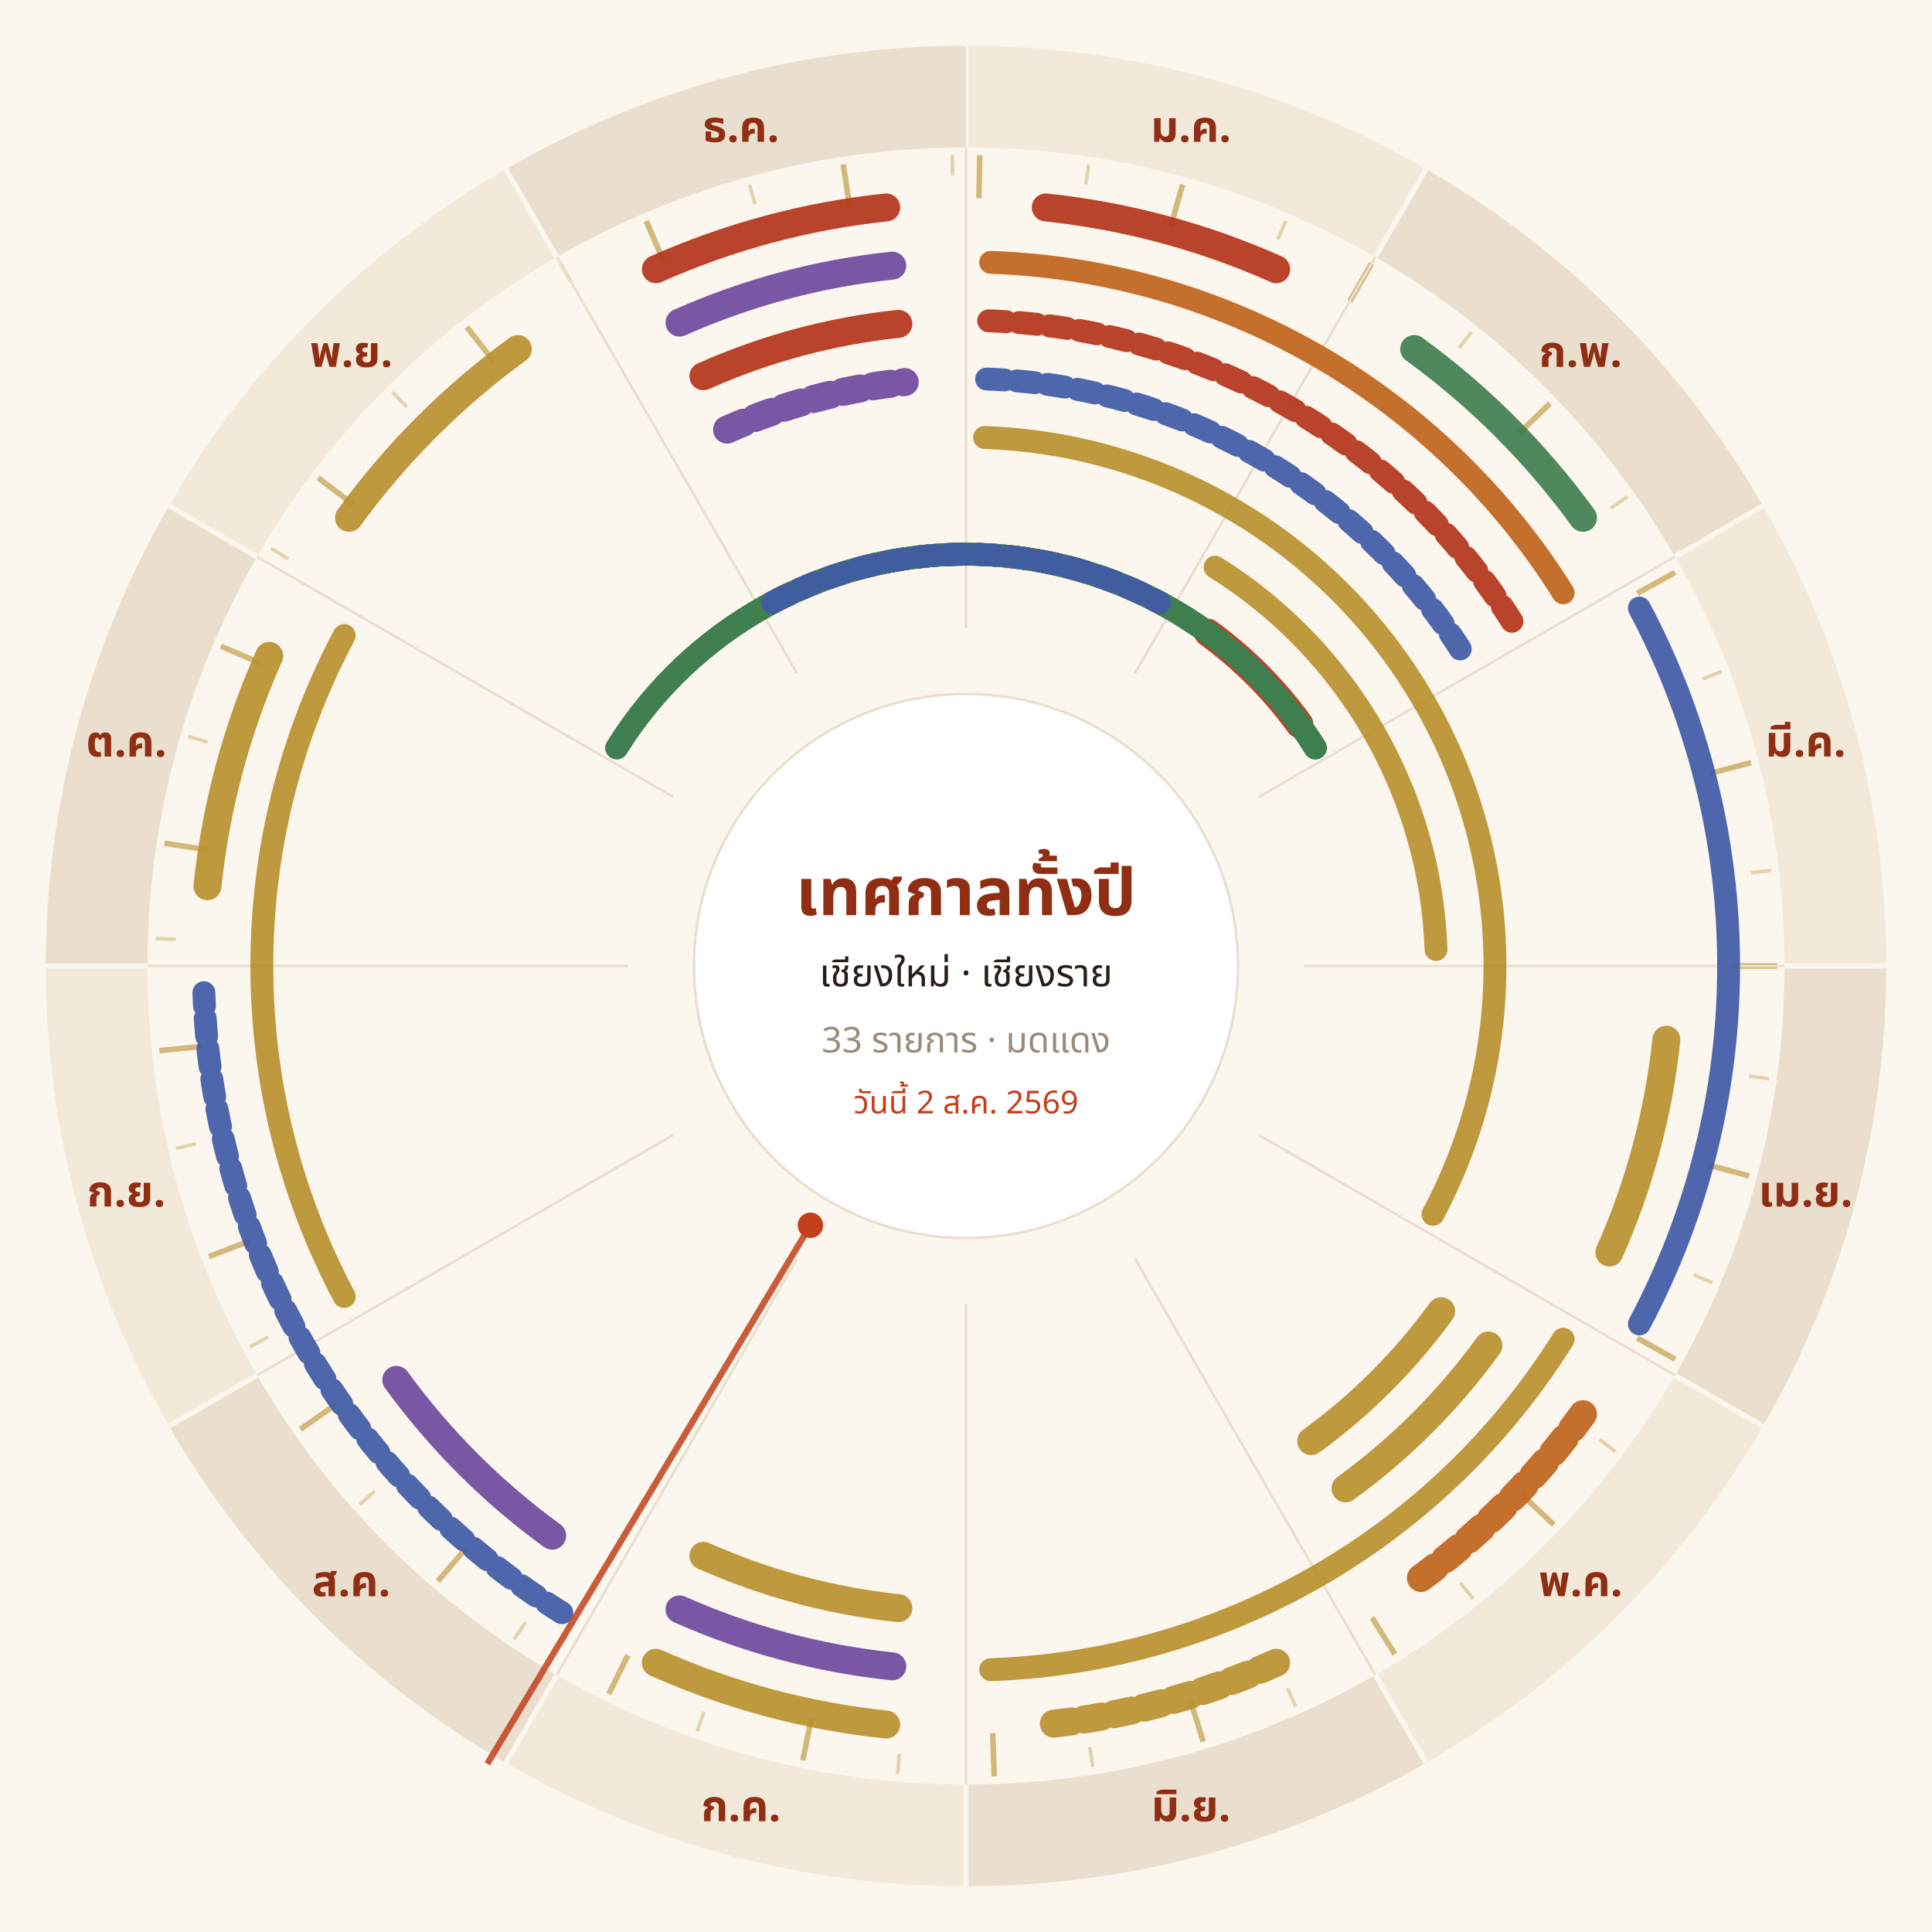
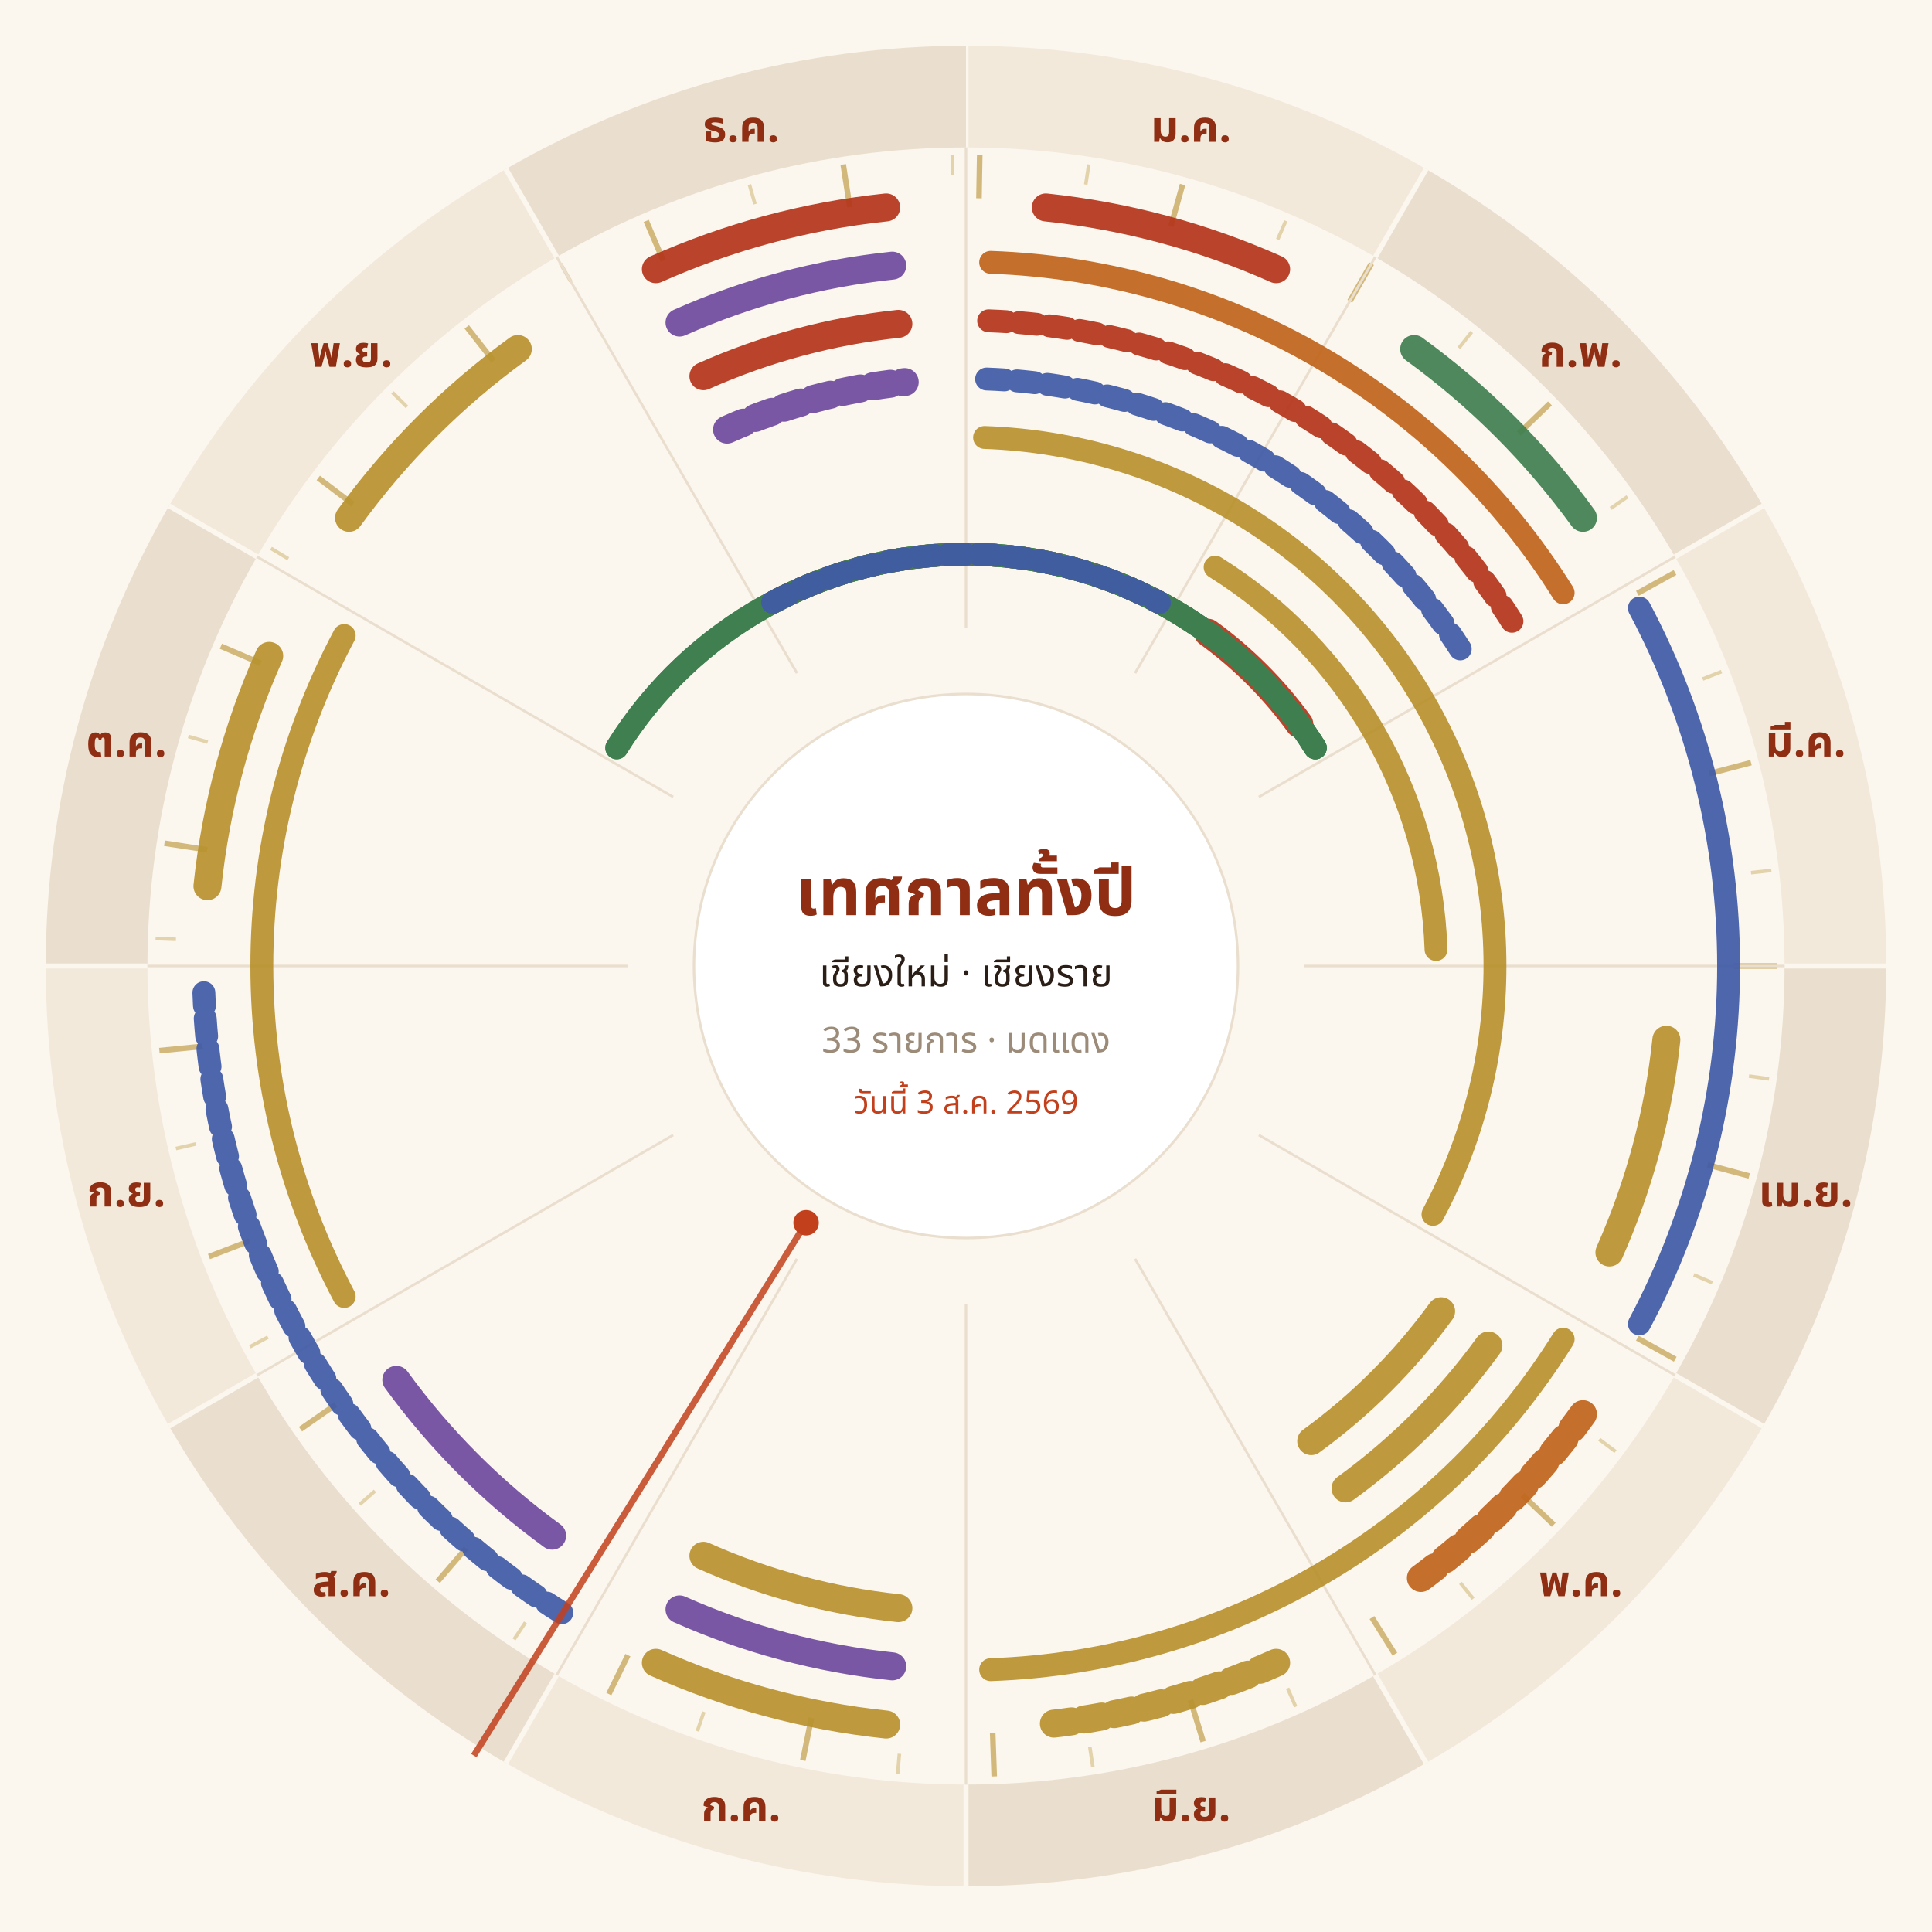
<svg xmlns="http://www.w3.org/2000/svg" xmlns:xlink="http://www.w3.org/1999/xlink" viewBox="0 0 760 760" width="760" height="760" role="img" aria-labelledby="wheeltitle wheeldesc" class="yearwheel">
  <rect width="760" height="760" fill="#FBF6EE" />
  <path d="M380.0,18.0 A362,362 0 0 1 561.0,66.5 L541.0,101.1 A322,322 0 0 0 380.0,58.0 Z" fill="#F2E9DA" />
  <text x="468.5" y="49.7" text-anchor="middle" dominant-baseline="middle" font-family="Sarabun,Noto Sans Thai,sans-serif" font-size="17" fill="#8F2E13" font-weight="700">ม.ค.</text>
  <line x1="380.0" y1="58.0" x2="380.0" y2="18.0" stroke="#FBF6EE" stroke-width="2" />
  <path d="M561.0,66.5 A362,362 0 0 1 693.5,199.0 L658.9,219.0 A322,322 0 0 0 541.0,101.1 Z" fill="#EADFCE" />
  <text x="621.8" y="138.2" text-anchor="middle" dominant-baseline="middle" font-family="Sarabun,Noto Sans Thai,sans-serif" font-size="17" fill="#8F2E13" font-weight="700">ก.พ.</text>
  <line x1="541.0" y1="101.1" x2="561.0" y2="66.5" stroke="#FBF6EE" stroke-width="2" />
  <path d="M693.5,199.0 A362,362 0 0 1 742.0,380.0 L702.0,380.0 A322,322 0 0 0 658.9,219.0 Z" fill="#F2E9DA" />
  <text x="710.3" y="291.5" text-anchor="middle" dominant-baseline="middle" font-family="Sarabun,Noto Sans Thai,sans-serif" font-size="17" fill="#8F2E13" font-weight="700">มี.ค.</text>
  <line x1="658.9" y1="219.0" x2="693.5" y2="199.0" stroke="#FBF6EE" stroke-width="2" />
  <path d="M742.0,380.0 A362,362 0 0 1 693.5,561.0 L658.9,541.0 A322,322 0 0 0 702.0,380.0 Z" fill="#EADFCE" />
  <text x="710.3" y="468.5" text-anchor="middle" dominant-baseline="middle" font-family="Sarabun,Noto Sans Thai,sans-serif" font-size="17" fill="#8F2E13" font-weight="700">เม.ย.</text>
  <line x1="702.0" y1="380.0" x2="742.0" y2="380.0" stroke="#FBF6EE" stroke-width="2" />
  <path d="M693.5,561.0 A362,362 0 0 1 561.0,693.5 L541.0,658.9 A322,322 0 0 0 658.9,541.0 Z" fill="#F2E9DA" />
  <text x="621.8" y="621.8" text-anchor="middle" dominant-baseline="middle" font-family="Sarabun,Noto Sans Thai,sans-serif" font-size="17" fill="#8F2E13" font-weight="700">พ.ค.</text>
  <line x1="658.9" y1="541.0" x2="693.5" y2="561.0" stroke="#FBF6EE" stroke-width="2" />
  <path d="M561.0,693.5 A362,362 0 0 1 380.0,742.0 L380.0,702.0 A322,322 0 0 0 541.0,658.9 Z" fill="#EADFCE" />
  <text x="468.5" y="710.3" text-anchor="middle" dominant-baseline="middle" font-family="Sarabun,Noto Sans Thai,sans-serif" font-size="17" fill="#8F2E13" font-weight="700">มิ.ย.</text>
  <line x1="541.0" y1="658.9" x2="561.0" y2="693.5" stroke="#FBF6EE" stroke-width="2" />
  <path d="M380.0,742.0 A362,362 0 0 1 199.0,693.5 L219.0,658.9 A322,322 0 0 0 380.0,702.0 Z" fill="#F2E9DA" />
  <text x="291.5" y="710.3" text-anchor="middle" dominant-baseline="middle" font-family="Sarabun,Noto Sans Thai,sans-serif" font-size="17" fill="#8F2E13" font-weight="700">ก.ค.</text>
  <line x1="380.0" y1="702.0" x2="380.0" y2="742.0" stroke="#FBF6EE" stroke-width="2" />
  <path d="M199.0,693.5 A362,362 0 0 1 66.5,561.0 L101.1,541.0 A322,322 0 0 0 219.0,658.9 Z" fill="#EADFCE" />
  <text x="138.2" y="621.8" text-anchor="middle" dominant-baseline="middle" font-family="Sarabun,Noto Sans Thai,sans-serif" font-size="17" fill="#8F2E13" font-weight="700">ส.ค.</text>
  <line x1="219.0" y1="658.9" x2="199.0" y2="693.5" stroke="#FBF6EE" stroke-width="2" />
  <path d="M66.5,561.0 A362,362 0 0 1 18.0,380.0 L58.0,380.0 A322,322 0 0 0 101.1,541.0 Z" fill="#F2E9DA" />
  <text x="49.7" y="468.5" text-anchor="middle" dominant-baseline="middle" font-family="Sarabun,Noto Sans Thai,sans-serif" font-size="17" fill="#8F2E13" font-weight="700">ก.ย.</text>
  <line x1="101.1" y1="541.0" x2="66.5" y2="561.0" stroke="#FBF6EE" stroke-width="2" />
  <path d="M18.0,380.0 A362,362 0 0 1 66.5,199.0 L101.1,219.0 A322,322 0 0 0 58.0,380.0 Z" fill="#EADFCE" />
  <text x="49.7" y="291.5" text-anchor="middle" dominant-baseline="middle" font-family="Sarabun,Noto Sans Thai,sans-serif" font-size="17" fill="#8F2E13" font-weight="700">ต.ค.</text>
  <line x1="58.0" y1="380.0" x2="18.0" y2="380.0" stroke="#FBF6EE" stroke-width="2" />
  <path d="M66.5,199.0 A362,362 0 0 1 199.0,66.5 L219.0,101.1 A322,322 0 0 0 101.1,219.0 Z" fill="#F2E9DA" />
  <text x="138.2" y="138.2" text-anchor="middle" dominant-baseline="middle" font-family="Sarabun,Noto Sans Thai,sans-serif" font-size="17" fill="#8F2E13" font-weight="700">พ.ย.</text>
  <line x1="101.1" y1="219.0" x2="66.5" y2="199.0" stroke="#FBF6EE" stroke-width="2" />
  <path d="M199.0,66.5 A362,362 0 0 1 380.0,18.0 L380.0,58.0 A322,322 0 0 0 219.0,101.1 Z" fill="#EADFCE" />
  <text x="291.5" y="49.7" text-anchor="middle" dominant-baseline="middle" font-family="Sarabun,Noto Sans Thai,sans-serif" font-size="17" fill="#8F2E13" font-weight="700">ธ.ค.</text>
  <line x1="219.0" y1="101.1" x2="199.0" y2="66.5" stroke="#FBF6EE" stroke-width="2" />
  <line x1="385.1" y1="78.0" x2="385.4" y2="61.0" stroke="#B8912E" stroke-width="2.2" opacity="0.6" />
  <line x1="427.1" y1="72.6" x2="428.3" y2="64.7" stroke="#B8912E" stroke-width="1.4" opacity="0.35" />
  <line x1="460.6" y1="89.0" x2="465.2" y2="72.6" stroke="#B8912E" stroke-width="2.2" opacity="0.6" />
  <line x1="502.6" y1="94.2" x2="505.8" y2="86.9" stroke="#B8912E" stroke-width="1.4" opacity="0.35" />
  <line x1="531.0" y1="118.5" x2="539.5" y2="103.7" stroke="#B8912E" stroke-width="2.2" opacity="0.6" />
  <line x1="573.9" y1="136.9" x2="578.9" y2="130.6" stroke="#B8912E" stroke-width="1.4" opacity="0.35" />
  <line x1="597.5" y1="170.5" x2="609.7" y2="158.7" stroke="#B8912E" stroke-width="2.2" opacity="0.6" />
  <line x1="633.6" y1="200.0" x2="640.2" y2="195.4" stroke="#B8912E" stroke-width="1.4" opacity="0.35" />
  <line x1="644.1" y1="233.4" x2="658.9" y2="225.2" stroke="#B8912E" stroke-width="2.2" opacity="0.6" />
  <line x1="669.8" y1="267.1" x2="677.2" y2="264.2" stroke="#B8912E" stroke-width="1.4" opacity="0.35" />
  <line x1="672.4" y1="304.3" x2="688.8" y2="300.0" stroke="#B8912E" stroke-width="2.2" opacity="0.6" />
  <line x1="688.8" y1="343.3" x2="696.8" y2="342.4" stroke="#B8912E" stroke-width="1.4" opacity="0.35" />
  <line x1="682.0" y1="380.0" x2="699.0" y2="380.0" stroke="#B8912E" stroke-width="2.2" opacity="0.6" />
  <line x1="688.0" y1="423.3" x2="695.9" y2="424.4" stroke="#B8912E" stroke-width="1.4" opacity="0.35" />
  <line x1="671.7" y1="458.2" x2="688.1" y2="462.6" stroke="#B8912E" stroke-width="2.2" opacity="0.6" />
  <line x1="666.3" y1="501.5" x2="673.6" y2="504.6" stroke="#B8912E" stroke-width="1.4" opacity="0.35" />
  <line x1="644.1" y1="526.4" x2="659.0" y2="534.7" stroke="#B8912E" stroke-width="2.2" opacity="0.6" />
  <line x1="629.1" y1="566.2" x2="635.5" y2="571.0" stroke="#B8912E" stroke-width="1.4" opacity="0.35" />
  <line x1="598.9" y1="588.1" x2="611.2" y2="599.8" stroke="#B8912E" stroke-width="2.2" opacity="0.6" />
  <line x1="574.5" y1="622.7" x2="579.5" y2="628.9" stroke="#B8912E" stroke-width="1.4" opacity="0.35" />
  <line x1="539.7" y1="636.3" x2="548.7" y2="650.7" stroke="#B8912E" stroke-width="2.2" opacity="0.6" />
  <line x1="506.5" y1="664.1" x2="509.7" y2="671.4" stroke="#B8912E" stroke-width="1.4" opacity="0.35" />
  <line x1="468.3" y1="668.8" x2="473.3" y2="685.1" stroke="#B8912E" stroke-width="2.2" opacity="0.6" />
  <line x1="428.7" y1="687.2" x2="429.9" y2="695.1" stroke="#B8912E" stroke-width="1.4" opacity="0.35" />
  <line x1="390.5" y1="681.8" x2="391.1" y2="698.8" stroke="#B8912E" stroke-width="2.2" opacity="0.6" />
  <line x1="353.8" y1="689.9" x2="353.1" y2="697.9" stroke="#B8912E" stroke-width="1.4" opacity="0.35" />
  <line x1="319.2" y1="675.8" x2="315.8" y2="692.5" stroke="#B8912E" stroke-width="2.2" opacity="0.6" />
  <line x1="276.9" y1="673.4" x2="274.3" y2="681.0" stroke="#B8912E" stroke-width="1.4" opacity="0.35" />
  <line x1="247.0" y1="651.1" x2="239.5" y2="666.4" stroke="#B8912E" stroke-width="2.2" opacity="0.6" />
  <line x1="206.7" y1="638.2" x2="202.2" y2="644.9" stroke="#B8912E" stroke-width="1.4" opacity="0.35" />
  <line x1="183.3" y1="609.1" x2="172.2" y2="622.0" stroke="#B8912E" stroke-width="2.2" opacity="0.6" />
  <line x1="147.5" y1="586.5" x2="141.5" y2="591.8" stroke="#B8912E" stroke-width="1.4" opacity="0.35" />
  <line x1="132.1" y1="552.5" x2="118.2" y2="562.2" stroke="#B8912E" stroke-width="2.2" opacity="0.6" />
  <line x1="105.4" y1="526.0" x2="98.3" y2="529.8" stroke="#B8912E" stroke-width="1.4" opacity="0.35" />
  <line x1="98.1" y1="488.2" x2="82.2" y2="494.3" stroke="#B8912E" stroke-width="2.2" opacity="0.6" />
  <line x1="77.0" y1="450.0" x2="69.2" y2="451.8" stroke="#B8912E" stroke-width="1.4" opacity="0.35" />
  <line x1="79.7" y1="411.6" x2="62.7" y2="413.3" stroke="#B8912E" stroke-width="2.2" opacity="0.6" />
  <line x1="69.2" y1="369.5" x2="61.2" y2="369.2" stroke="#B8912E" stroke-width="1.4" opacity="0.35" />
  <line x1="81.5" y1="334.3" x2="64.7" y2="331.7" stroke="#B8912E" stroke-width="2.2" opacity="0.6" />
  <line x1="81.7" y1="291.9" x2="74.1" y2="289.7" stroke="#B8912E" stroke-width="1.4" opacity="0.35" />
  <line x1="102.5" y1="260.9" x2="86.9" y2="254.2" stroke="#B8912E" stroke-width="2.2" opacity="0.6" />
  <line x1="113.4" y1="219.8" x2="106.6" y2="215.7" stroke="#B8912E" stroke-width="1.4" opacity="0.35" />
  <line x1="138.8" y1="198.3" x2="125.2" y2="188.0" stroke="#B8912E" stroke-width="2.2" opacity="0.6" />
  <line x1="160.1" y1="160.1" x2="154.4" y2="154.4" stroke="#B8912E" stroke-width="1.4" opacity="0.35" />
  <line x1="194.1" y1="142.0" x2="183.6" y2="128.6" stroke="#B8912E" stroke-width="2.2" opacity="0.6" />
  <line x1="224.5" y1="110.7" x2="220.5" y2="103.7" stroke="#B8912E" stroke-width="1.4" opacity="0.35" />
  <line x1="260.9" y1="102.5" x2="254.2" y2="86.9" stroke="#B8912E" stroke-width="2.2" opacity="0.6" />
  <line x1="297.0" y1="80.3" x2="294.8" y2="72.6" stroke="#B8912E" stroke-width="1.4" opacity="0.35" />
  <line x1="334.3" y1="81.5" x2="331.7" y2="64.7" stroke="#B8912E" stroke-width="2.2" opacity="0.6" />
  <line x1="374.7" y1="69.0" x2="374.6" y2="61.0" stroke="#B8912E" stroke-width="1.4" opacity="0.35" />
  <line x1="380.0" y1="247.0" x2="380.0" y2="58.0" stroke="#EADFCE" stroke-width="1" />
  <line x1="446.5" y1="264.8" x2="541.0" y2="101.1" stroke="#EADFCE" stroke-width="1" />
  <line x1="495.2" y1="313.5" x2="658.9" y2="219.0" stroke="#EADFCE" stroke-width="1" />
  <line x1="513.0" y1="380.0" x2="702.0" y2="380.0" stroke="#EADFCE" stroke-width="1" />
  <line x1="495.2" y1="446.5" x2="658.9" y2="541.0" stroke="#EADFCE" stroke-width="1" />
  <line x1="446.5" y1="495.2" x2="541.0" y2="658.9" stroke="#EADFCE" stroke-width="1" />
  <line x1="380.0" y1="513.0" x2="380.0" y2="702.0" stroke="#EADFCE" stroke-width="1" />
  <line x1="313.5" y1="495.2" x2="219.0" y2="658.9" stroke="#EADFCE" stroke-width="1" />
  <line x1="264.8" y1="446.5" x2="101.1" y2="541.0" stroke="#EADFCE" stroke-width="1" />
  <line x1="247.0" y1="380.0" x2="58.0" y2="380.0" stroke="#EADFCE" stroke-width="1" />
  <line x1="264.8" y1="313.5" x2="101.1" y2="219.0" stroke="#EADFCE" stroke-width="1" />
  <line x1="313.5" y1="264.8" x2="219.0" y2="101.1" stroke="#EADFCE" stroke-width="1" />
  <a xlink:href="https://motdang.net/festivals/bo-sang-umbrella.html" href="https://motdang.net/festivals/bo-sang-umbrella.html">
    <path d="M411.4,81.6 A300,300 0 0 1 502.0,105.9" fill="none" stroke="#B4341A" stroke-width="11" stroke-linecap="round" opacity="0.92" />
  </a>
  <a xlink:href="https://motdang.net/festivals/chinese-new-year.html" href="https://motdang.net/festivals/chinese-new-year.html">
    <path d="M389.7,103.2 A277,277 0 0 1 614.9,233.2" fill="none" stroke="#C0641B" stroke-width="9" stroke-linecap="round" opacity="0.92" />
  </a>
  <a xlink:href="https://motdang.net/festivals/cr-red-cross-fair.html" href="https://motdang.net/festivals/cr-red-cross-fair.html">
    <path d="M388.9,126.2 A254,254 0 0 1 595.4,245.4" fill="none" stroke="#B4341A" stroke-width="9" stroke-linecap="round" stroke-dasharray="7 5" opacity="0.92" />
  </a>
  <a xlink:href="https://motdang.net/festivals/lisu-new-year.html" href="https://motdang.net/festivals/lisu-new-year.html">
    <path d="M388.1,149.1 A231,231 0 0 1 575.9,257.6" fill="none" stroke="#3F5AA6" stroke-width="9" stroke-linecap="round" stroke-dasharray="7 5" opacity="0.92" />
  </a>
  <a xlink:href="https://motdang.net/festivals/poi-luang.html" href="https://motdang.net/festivals/poi-luang.html">
    <path d="M387.3,172.1 A208,208 0 0 1 563.7,477.7" fill="none" stroke="#B8912E" stroke-width="9" stroke-linecap="round" opacity="0.92" />
  </a>
  <a xlink:href="https://motdang.net/festivals/cm-flower-festival.html" href="https://motdang.net/festivals/cm-flower-festival.html">
    <path d="M556.3,137.3 A300,300 0 0 1 622.7,203.7" fill="none" stroke="#3F7F4F" stroke-width="11" stroke-linecap="round" opacity="0.92" />
  </a>
  <a xlink:href="https://motdang.net/festivals/makha-bucha.html" href="https://motdang.net/festivals/makha-bucha.html">
    <path d="M478.0,223.1 A185,185 0 0 1 564.9,373.5" fill="none" stroke="#B8912E" stroke-width="9" stroke-linecap="round" opacity="0.92" />
  </a>
  <a xlink:href="https://motdang.net/festivals/singha-balloon-fiesta.html" href="https://motdang.net/festivals/singha-balloon-fiesta.html">
    <path d="M475.2,248.9 A162,162 0 0 1 511.1,284.8" fill="none" stroke="#B4341A" stroke-width="11" stroke-linecap="round" opacity="0.92" />
  </a>
  <a xlink:href="https://motdang.net/festivals/poy-sang-long.html" href="https://motdang.net/festivals/poy-sang-long.html">
    <path d="M644.9,239.2 A300,300 0 0 1 644.9,520.8" fill="none" stroke="#3F5AA6" stroke-width="9" stroke-linecap="round" opacity="0.92" />
  </a>
  <a xlink:href="https://motdang.net/festivals/songkran-pi-mai-muang.html" href="https://motdang.net/festivals/songkran-pi-mai-muang.html">
    <path d="M655.5,409.0 A277,277 0 0 1 633.1,492.7" fill="none" stroke="#B8912E" stroke-width="11" stroke-linecap="round" opacity="0.92" />
  </a>
  <a xlink:href="https://motdang.net/festivals/cr-lychee-fair.html" href="https://motdang.net/festivals/cr-lychee-fair.html">
    <path d="M622.7,556.3 A300,300 0 0 1 556.3,622.7" fill="none" stroke="#C0641B" stroke-width="11" stroke-linecap="round" stroke-dasharray="7 5" opacity="0.92" />
  </a>
  <a xlink:href="https://motdang.net/festivals/inthakhin.html" href="https://motdang.net/festivals/inthakhin.html">
    <path d="M614.9,526.8 A277,277 0 0 1 389.7,656.8" fill="none" stroke="#B8912E" stroke-width="9" stroke-linecap="round" opacity="0.92" />
  </a>
  <a xlink:href="https://motdang.net/festivals/visakha-doi-suthep-walk.html" href="https://motdang.net/festivals/visakha-doi-suthep-walk.html">
    <path d="M585.5,529.3 A254,254 0 0 1 529.3,585.5" fill="none" stroke="#B8912E" stroke-width="11" stroke-linecap="round" opacity="0.92" />
  </a>
  <a xlink:href="https://motdang.net/festivals/visakha-bucha.html" href="https://motdang.net/festivals/visakha-bucha.html">
    <path d="M566.9,515.8 A231,231 0 0 1 515.8,566.9" fill="none" stroke="#B8912E" stroke-width="11" stroke-linecap="round" opacity="0.92" />
  </a>
  <a xlink:href="https://motdang.net/festivals/suep-chata-mueang.html" href="https://motdang.net/festivals/suep-chata-mueang.html">
    <path d="M502.0,654.1 A300,300 0 0 1 411.4,678.4" fill="none" stroke="#B8912E" stroke-width="11" stroke-linecap="round" stroke-dasharray="7 5" opacity="0.92" />
  </a>
  <a xlink:href="https://motdang.net/festivals/asalha-bucha.html" href="https://motdang.net/festivals/asalha-bucha.html">
    <path d="M348.6,678.4 A300,300 0 0 1 258.0,654.1" fill="none" stroke="#B8912E" stroke-width="11" stroke-linecap="round" opacity="0.92" />
  </a>
  <a xlink:href="https://motdang.net/festivals/kings-birthday.html" href="https://motdang.net/festivals/kings-birthday.html">
    <path d="M351.0,655.5 A277,277 0 0 1 267.3,633.1" fill="none" stroke="#6E4A9E" stroke-width="11" stroke-linecap="round" opacity="0.92" />
  </a>
  <a xlink:href="https://motdang.net/festivals/khao-phansa.html" href="https://motdang.net/festivals/khao-phansa.html">
    <path d="M353.4,632.6 A254,254 0 0 1 276.7,612.0" fill="none" stroke="#B8912E" stroke-width="11" stroke-linecap="round" opacity="0.92" />
  </a>
  <a xlink:href="https://motdang.net/festivals/akha-swing-festival.html" href="https://motdang.net/festivals/akha-swing-festival.html">
    <path d="M221.0,634.4 A300,300 0 0 1 80.2,390.5" fill="none" stroke="#3F5AA6" stroke-width="9" stroke-linecap="round" stroke-dasharray="7 5" opacity="0.92" />
  </a>
  <a xlink:href="https://motdang.net/festivals/mothers-day.html" href="https://motdang.net/festivals/mothers-day.html">
    <path d="M217.2,604.1 A277,277 0 0 1 155.9,542.8" fill="none" stroke="#6E4A9E" stroke-width="11" stroke-linecap="round" opacity="0.92" />
  </a>
  <a xlink:href="https://motdang.net/festivals/tan-kuay-salak.html" href="https://motdang.net/festivals/tan-kuay-salak.html">
    <path d="M135.4,510.0 A277,277 0 0 1 135.4,250.0" fill="none" stroke="#B8912E" stroke-width="9" stroke-linecap="round" opacity="0.92" />
  </a>
  <a xlink:href="https://motdang.net/festivals/ok-phansa.html" href="https://motdang.net/festivals/ok-phansa.html">
    <path d="M81.6,348.6 A300,300 0 0 1 105.9,258.0" fill="none" stroke="#B8912E" stroke-width="11" stroke-linecap="round" opacity="0.92" />
  </a>
  <a xlink:href="https://motdang.net/festivals/yi-peng-loi-krathong.html" href="https://motdang.net/festivals/yi-peng-loi-krathong.html">
    <path d="M137.3,203.7 A300,300 0 0 1 203.7,137.3" fill="none" stroke="#B8912E" stroke-width="11" stroke-linecap="round" opacity="0.92" />
  </a>
  <a xlink:href="https://motdang.net/festivals/doi-tung-flower-season.html" href="https://motdang.net/festivals/doi-tung-flower-season.html">
    <path d="M242.6,294.2 A162,162 0 0 1 517.4,294.2" fill="none" stroke="#3F7F4F" stroke-width="9" stroke-linecap="round" opacity="0.92" />
  </a>
  <a xlink:href="https://motdang.net/festivals/phu-chi-fa-sea-of-mist.html" href="https://motdang.net/festivals/phu-chi-fa-sea-of-mist.html">
    <path d="M242.6,294.2 A162,162 0 0 1 517.4,294.2" fill="none" stroke="#3F7F4F" stroke-width="9" stroke-linecap="round" opacity="0.92" />
  </a>
  <a xlink:href="https://motdang.net/festivals/wild-himalayan-cherry-season.html" href="https://motdang.net/festivals/wild-himalayan-cherry-season.html">
    <path d="M303.9,237.0 A162,162 0 0 1 517.4,294.2" fill="none" stroke="#3F7F4F" stroke-width="9" stroke-linecap="round" opacity="0.92" />
  </a>
  <a xlink:href="https://motdang.net/festivals/cm-design-week.html" href="https://motdang.net/festivals/cm-design-week.html">
    <path d="M258.0,105.9 A300,300 0 0 1 348.6,81.6" fill="none" stroke="#B4341A" stroke-width="11" stroke-linecap="round" opacity="0.92" />
  </a>
  <a xlink:href="https://motdang.net/festivals/cm-winter-fair.html" href="https://motdang.net/festivals/cm-winter-fair.html">
    <path d="M303.9,237.0 A162,162 0 0 1 456.1,237.0" fill="none" stroke="#C0641B" stroke-width="9" stroke-linecap="round" stroke-dasharray="7 5" opacity="0.92" />
  </a>
  <a xlink:href="https://motdang.net/festivals/cr-flower-festival.html" href="https://motdang.net/festivals/cr-flower-festival.html">
    <path d="M303.9,237.0 A162,162 0 0 1 517.4,294.2" fill="none" stroke="#3F7F4F" stroke-width="9" stroke-linecap="round" stroke-dasharray="7 5" opacity="0.92" />
  </a>
  <a xlink:href="https://motdang.net/festivals/fathers-day.html" href="https://motdang.net/festivals/fathers-day.html">
    <path d="M267.3,126.9 A277,277 0 0 1 351.0,104.5" fill="none" stroke="#6E4A9E" stroke-width="11" stroke-linecap="round" opacity="0.92" />
  </a>
  <a xlink:href="https://motdang.net/festivals/hmong-new-year.html" href="https://motdang.net/festivals/hmong-new-year.html">
    <path d="M303.9,237.0 A162,162 0 0 1 456.1,237.0" fill="none" stroke="#3F5AA6" stroke-width="9" stroke-linecap="round" stroke-dasharray="7 5" opacity="0.92" />
  </a>
  <a xlink:href="https://motdang.net/festivals/nye-countdown.html" href="https://motdang.net/festivals/nye-countdown.html">
    <path d="M276.7,148.0 A254,254 0 0 1 353.4,127.4" fill="none" stroke="#B4341A" stroke-width="11" stroke-linecap="round" opacity="0.92" />
  </a>
  <a xlink:href="https://motdang.net/festivals/royal-project-fair.html" href="https://motdang.net/festivals/royal-project-fair.html">
    <path d="M286.0,169.0 A231,231 0 0 1 355.9,150.3" fill="none" stroke="#6E4A9E" stroke-width="11" stroke-linecap="round" stroke-dasharray="7 5" opacity="0.92" />
  </a>
-   <line x1="318.8" y1="482.0" x2="191.7" y2="693.8" stroke="#C2401C" stroke-width="2.5" opacity="0.85" />
-   <circle cx="318.8" cy="482.0" r="5" fill="#C2401C" />
+   <line x1="317.1" y1="481.0" x2="186.4" y2="690.6" stroke="#C2401C" stroke-width="2.5" opacity="0.85" />
+   <circle cx="317.1" cy="481.0" r="5" fill="#C2401C" />
  <circle cx="380.0" cy="380.0" r="107" fill="#FFFFFF" stroke="#EADFCE" />
  <text x="380.0" y="360.0" text-anchor="middle" font-family="Sarabun,Noto Sans Thai,sans-serif" font-size="26" font-weight="800" fill="#8F2E13">เทศกาลทั้งปี</text>
  <text x="380.0" y="388.0" text-anchor="middle" font-family="Sarabun,Noto Sans Thai,sans-serif" font-size="15" fill="#2A1E16">เชียงใหม่ · เชียงราย</text>
  <text x="380.0" y="414.0" text-anchor="middle" font-family="Sarabun,Noto Sans Thai,sans-serif" font-size="14" fill="#9B8B78">33 รายการ · มดแดง</text>
-   <text x="380.0" y="438.0" text-anchor="middle" font-family="Sarabun,Noto Sans Thai,sans-serif" font-size="12.5" fill="#C2401C">วันนี้ 2 ส.ค. 2569</text>
+   <text x="380.0" y="438.0" text-anchor="middle" font-family="Sarabun,Noto Sans Thai,sans-serif" font-size="12.5" fill="#C2401C">วันนี้ 3 ส.ค. 2569</text>
</svg>
